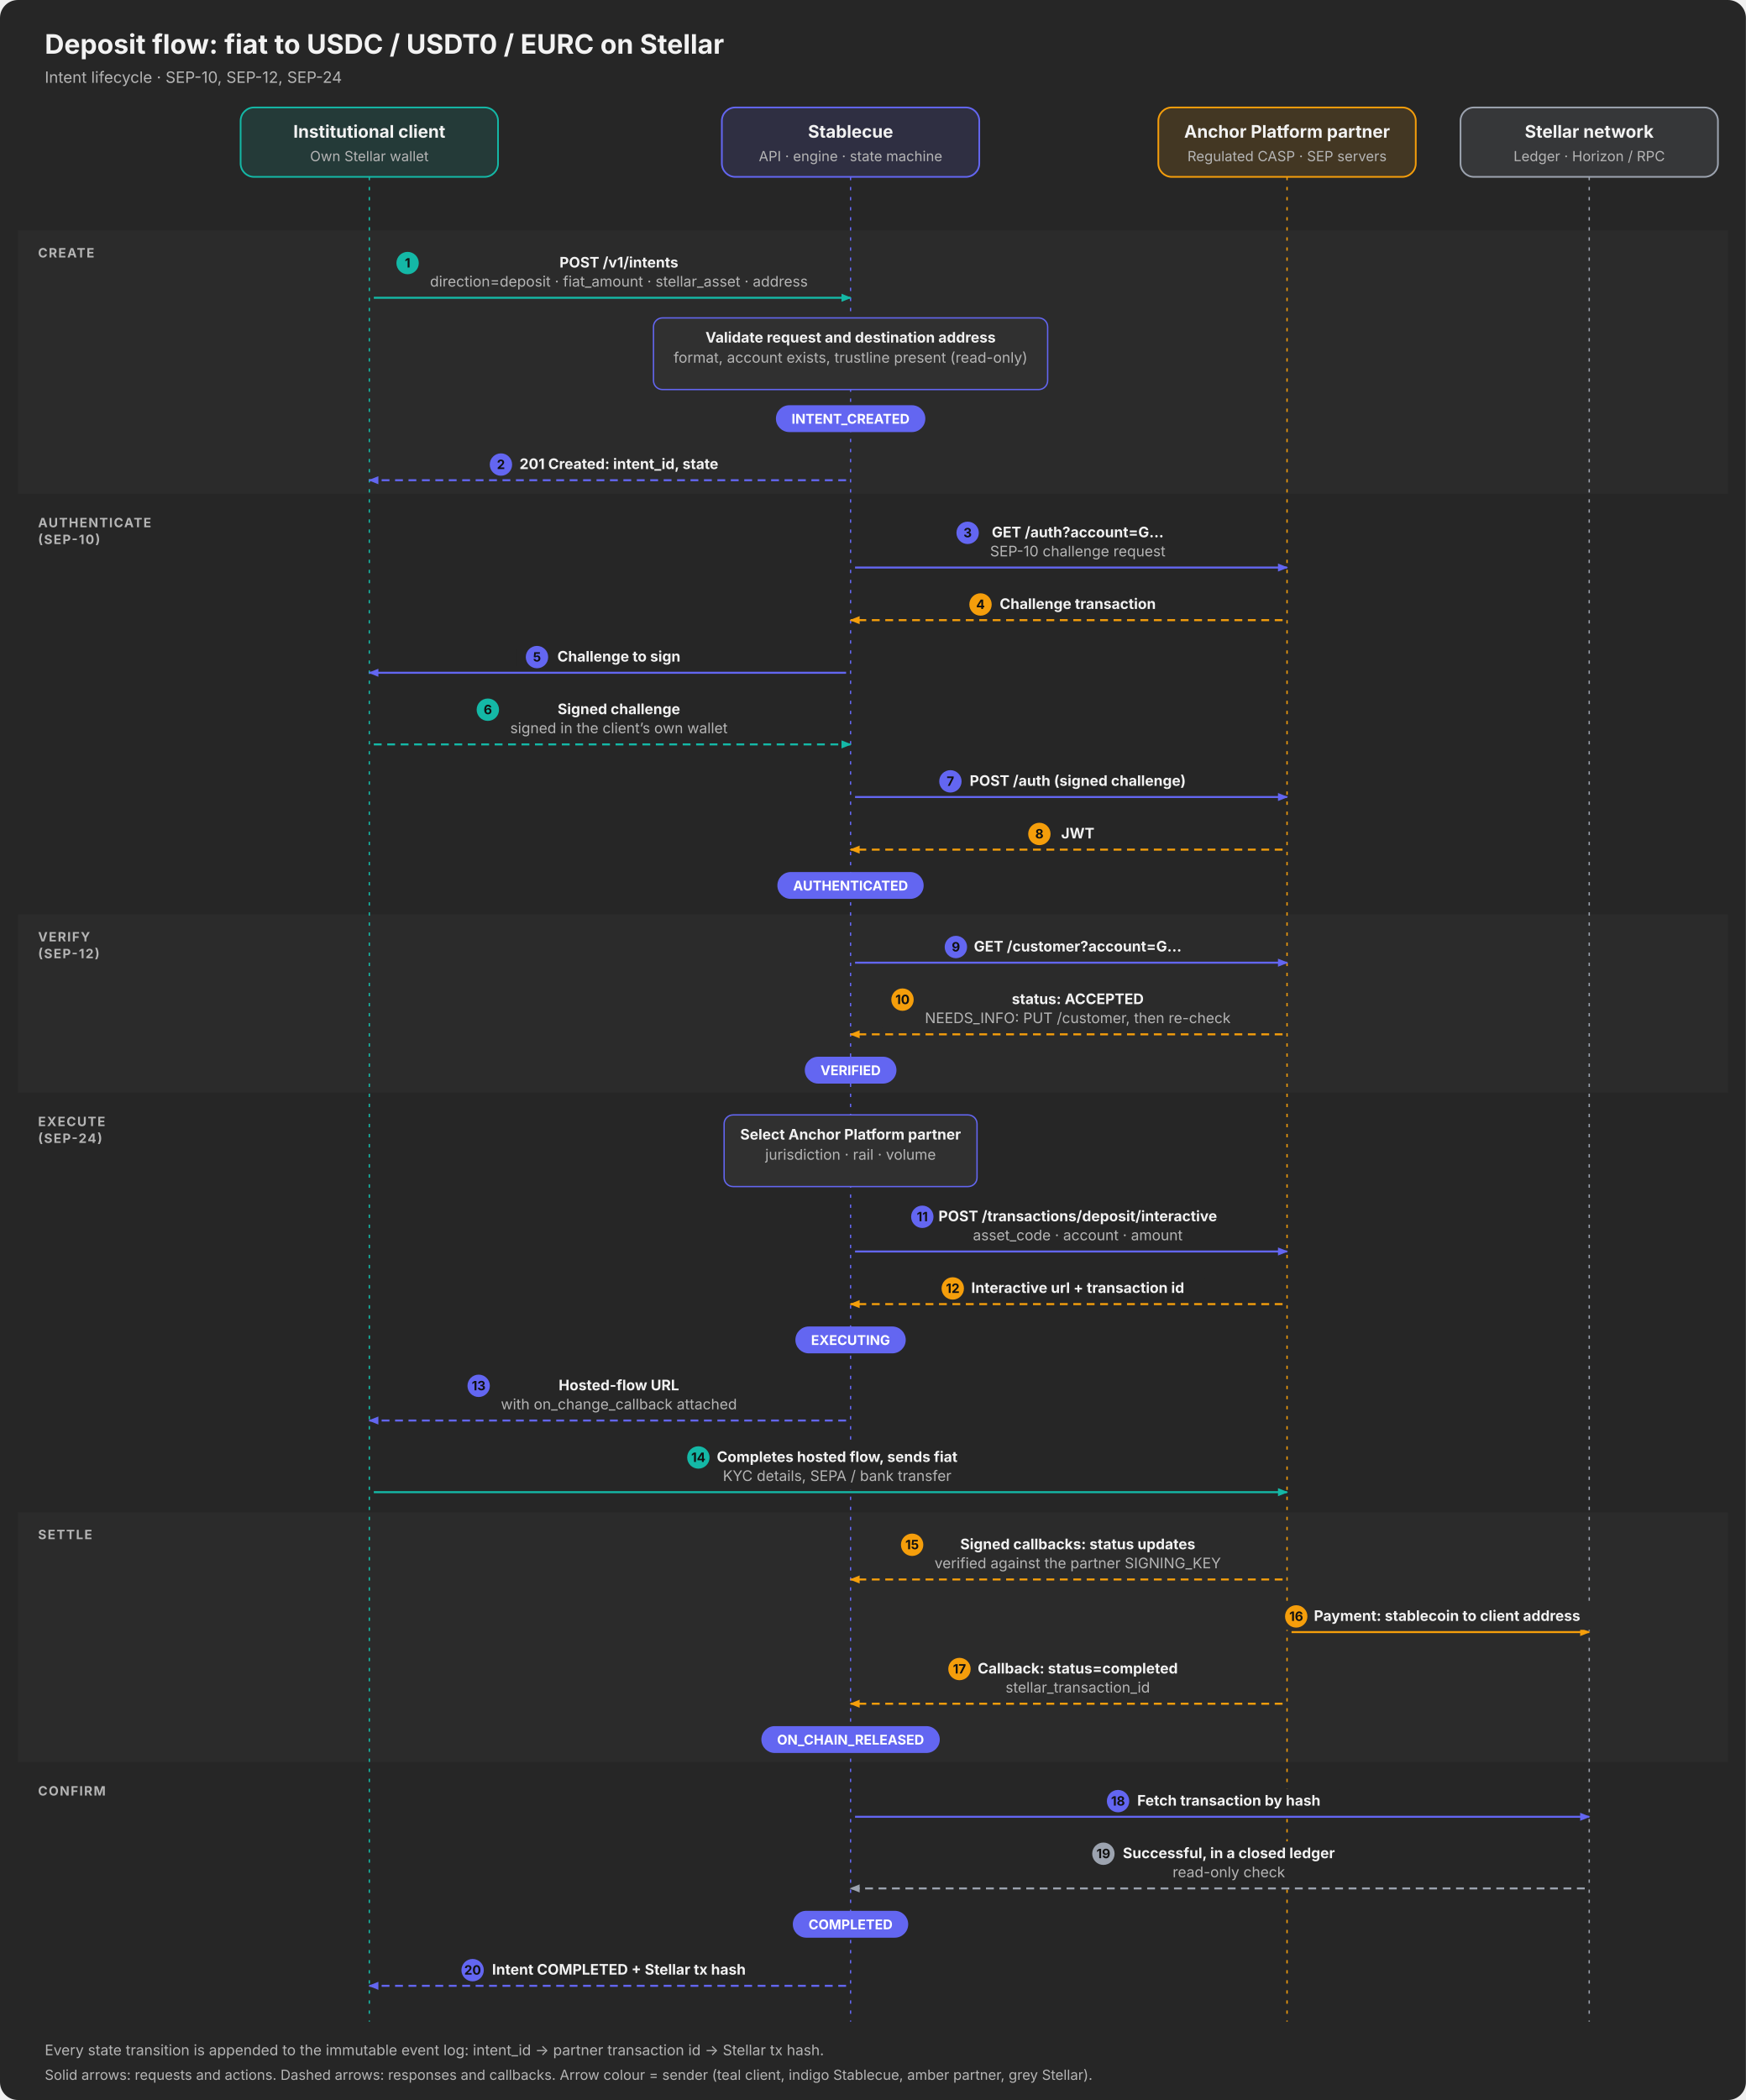
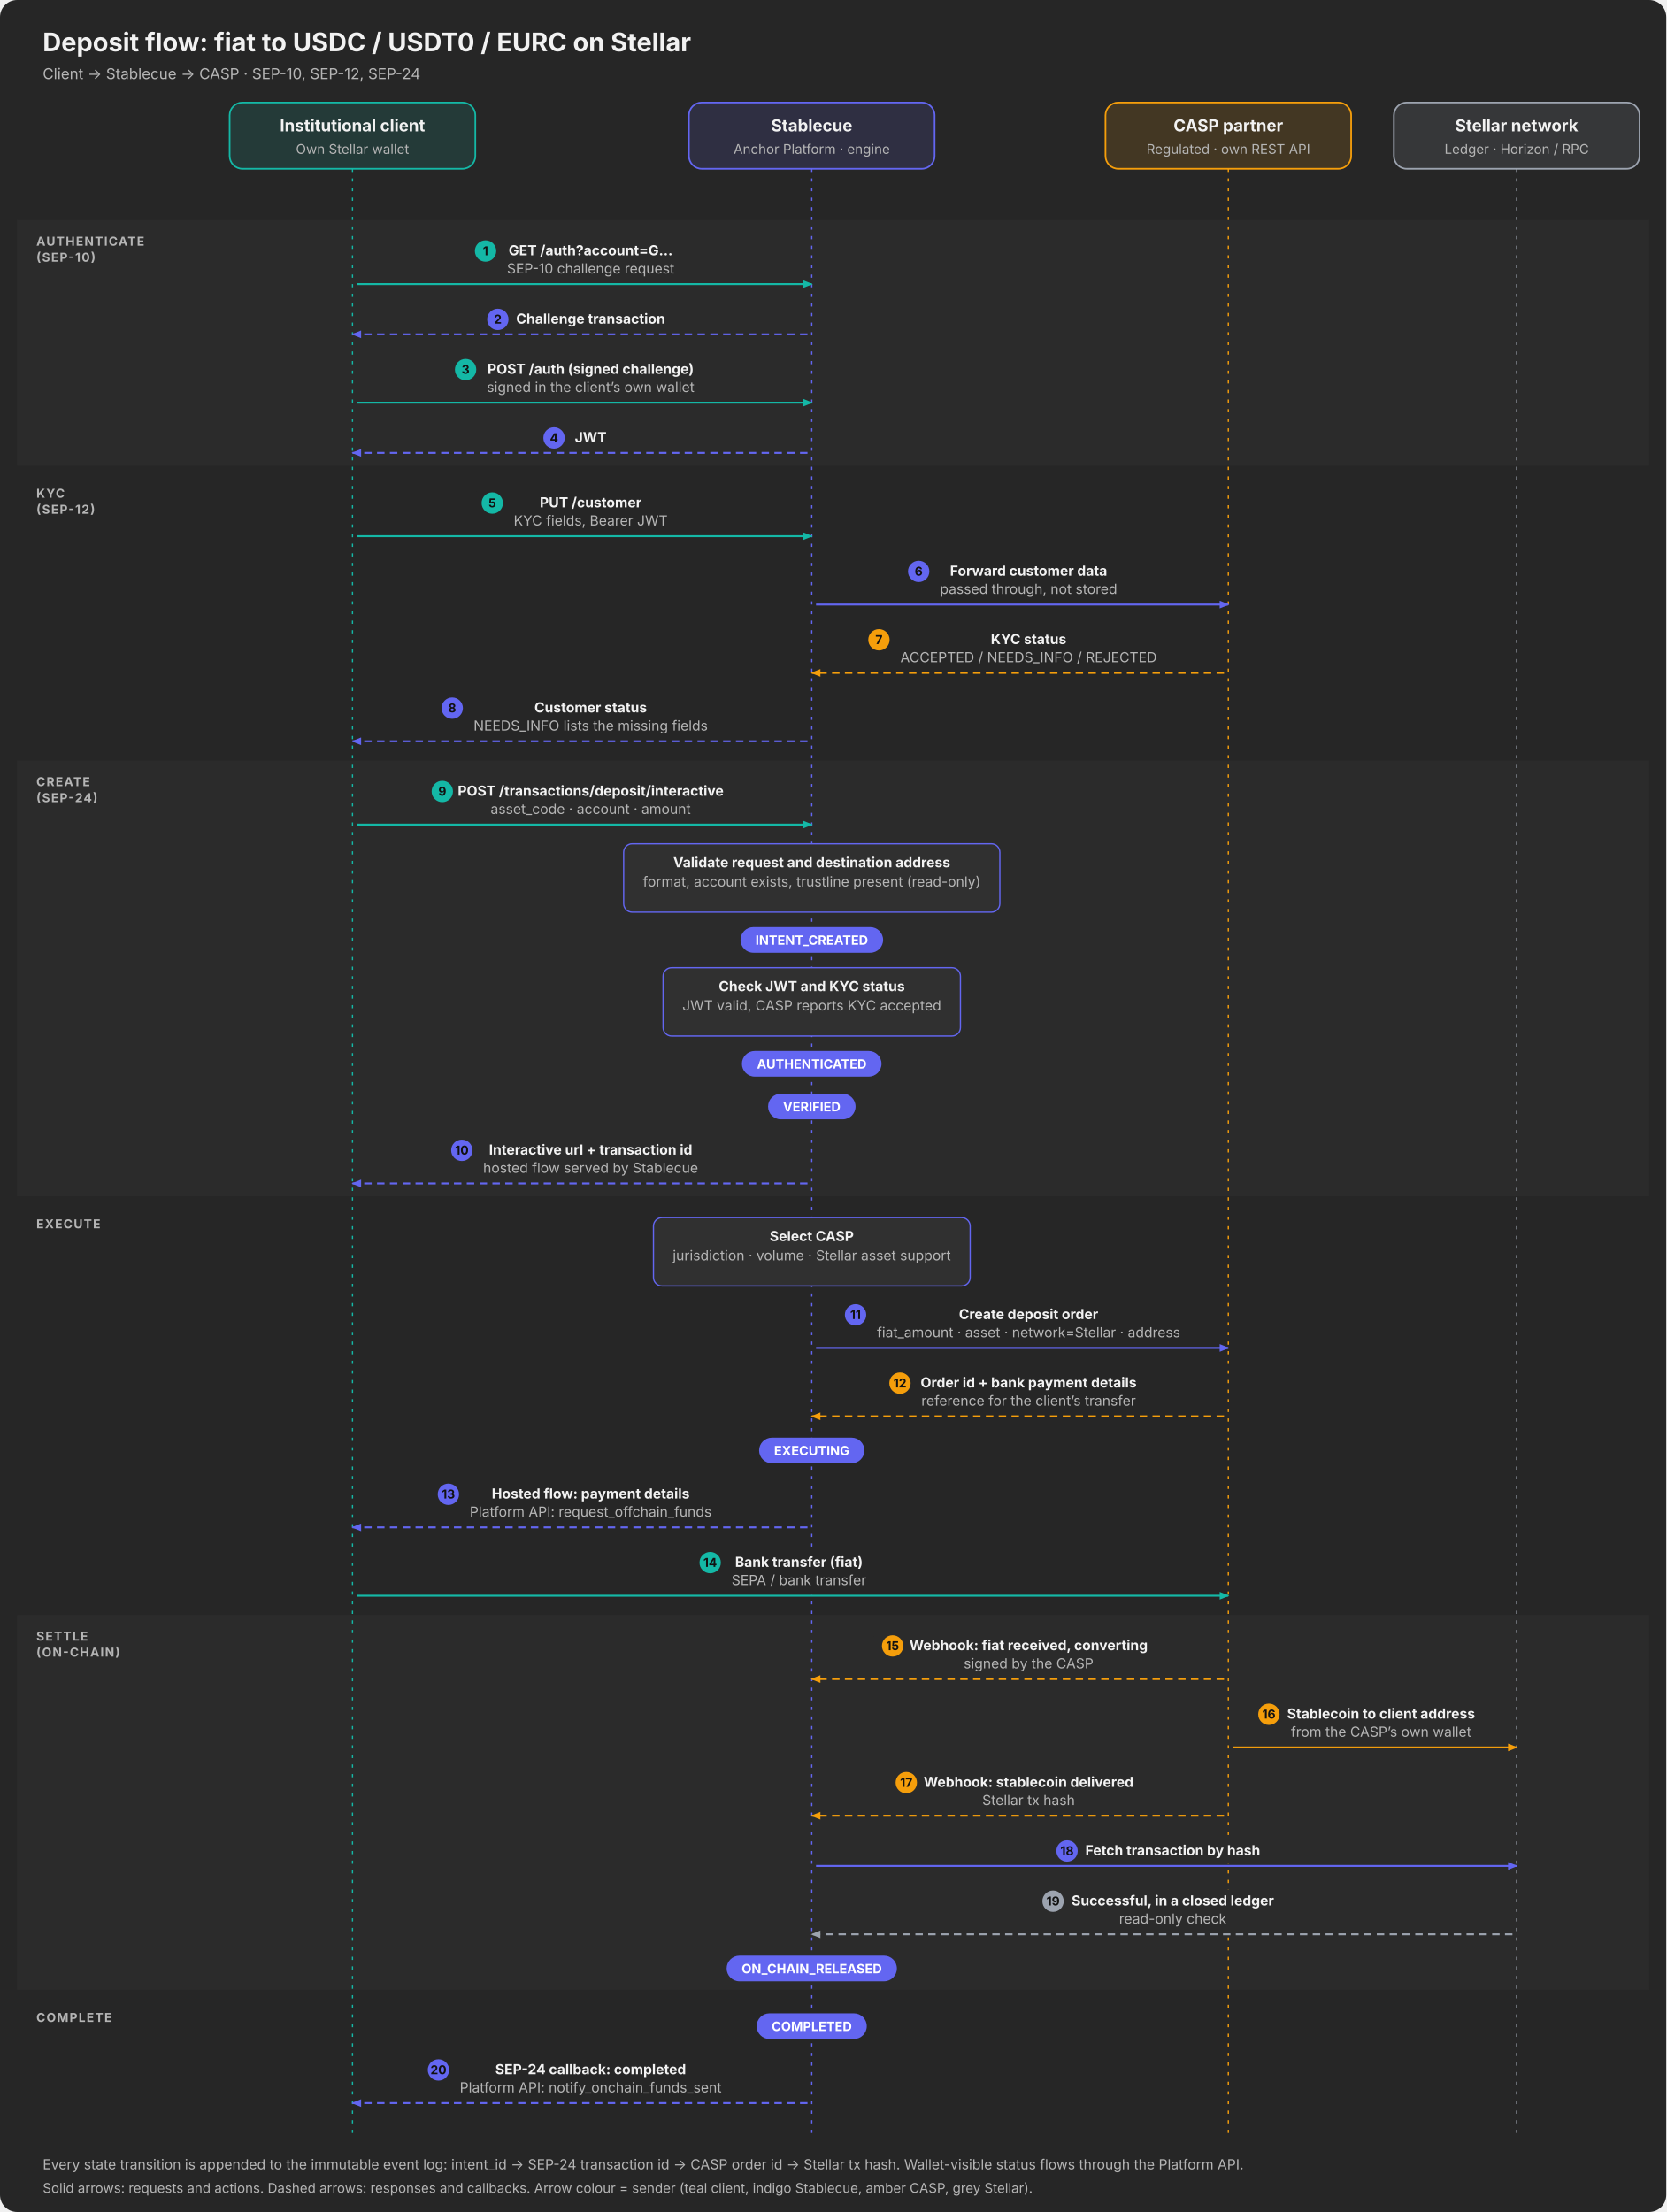
- <svg xmlns="http://www.w3.org/2000/svg" viewBox="0 0 1560 1876" width="1560" height="1876" role="img" aria-labelledby="t d" font-family="Inter, 'Segoe UI', 'Helvetica Neue', Helvetica, Arial, sans-serif">
+ <svg xmlns="http://www.w3.org/2000/svg" viewBox="0 0 1560 2071" width="1560" height="2071" role="img" aria-labelledby="t d" font-family="Inter, 'Segoe UI', 'Helvetica Neue', Helvetica, Arial, sans-serif">
  <defs>
    <marker id="ah-client" viewBox="0 0 10 10" refX="9" refY="5" markerWidth="9" markerHeight="9" markerUnits="userSpaceOnUse" orient="auto">
      <path d="M0,1 L10,5 L0,9 z" fill="#14b8a6" />
    </marker>
    <marker id="ah-sc" viewBox="0 0 10 10" refX="9" refY="5" markerWidth="9" markerHeight="9" markerUnits="userSpaceOnUse" orient="auto">
      <path d="M0,1 L10,5 L0,9 z" fill="#6366f1" />
    </marker>
    <marker id="ah-partner" viewBox="0 0 10 10" refX="9" refY="5" markerWidth="9" markerHeight="9" markerUnits="userSpaceOnUse" orient="auto">
      <path d="M0,1 L10,5 L0,9 z" fill="#f59e0b" />
    </marker>
    <marker id="ah-chain" viewBox="0 0 10 10" refX="9" refY="5" markerWidth="9" markerHeight="9" markerUnits="userSpaceOnUse" orient="auto">
      <path d="M0,1 L10,5 L0,9 z" fill="#9ca3af" />
    </marker>
    <marker id="ah-fail" viewBox="0 0 10 10" refX="9" refY="5" markerWidth="9" markerHeight="9" markerUnits="userSpaceOnUse" orient="auto">
      <path d="M0,1 L10,5 L0,9 z" fill="#f87171" />
    </marker>
  </defs>
-   <rect width="1560" height="1876" rx="16" fill="#262626" />
+   <rect width="1560" height="2071" rx="16" fill="#262626" />
  <text x="40.0" y="48.0" font-size="24" font-weight="700" fill="#f2f2f2" text-anchor="start">Deposit flow: fiat to USDC / USDT0 / EURC on Stellar</text>
-   <text x="40.0" y="74.0" font-size="14" font-weight="400" fill="#b5b5b5" text-anchor="start">Intent lifecycle  ·  SEP-10, SEP-12, SEP-24</text>
-   <rect x="16.0" y="206.0" width="1528.0" height="235.0" rx="0" fill="#2b2b2b" stroke="none" stroke-width="1.5" opacity="1" />
-   <text x="34.0" y="230.0" font-size="11.5" font-weight="700" fill="#b5b5b5" text-anchor="start" letter-spacing="1">CREATE</text>
-   <rect x="16.0" y="447.0" width="1528.0" height="364.0" rx="0" fill="#262626" stroke="none" stroke-width="1.5" opacity="1" />
-   <text x="34.0" y="471.0" font-size="11.5" font-weight="700" fill="#b5b5b5" text-anchor="start" letter-spacing="1">AUTHENTICATE</text>
-   <text x="34.0" y="486.0" font-size="11.5" font-weight="700" fill="#b5b5b5" text-anchor="start" letter-spacing="1">(SEP-10)</text>
-   <rect x="16.0" y="817.0" width="1528.0" height="159.0" rx="0" fill="#2b2b2b" stroke="none" stroke-width="1.5" opacity="1" />
-   <text x="34.0" y="841.0" font-size="11.5" font-weight="700" fill="#b5b5b5" text-anchor="start" letter-spacing="1">VERIFY</text>
-   <text x="34.0" y="856.0" font-size="11.5" font-weight="700" fill="#b5b5b5" text-anchor="start" letter-spacing="1">(SEP-12)</text>
-   <rect x="16.0" y="982.0" width="1528.0" height="363.0" rx="0" fill="#262626" stroke="none" stroke-width="1.5" opacity="1" />
-   <text x="34.0" y="1006.0" font-size="11.5" font-weight="700" fill="#b5b5b5" text-anchor="start" letter-spacing="1">EXECUTE</text>
-   <text x="34.0" y="1021.0" font-size="11.5" font-weight="700" fill="#b5b5b5" text-anchor="start" letter-spacing="1">(SEP-24)</text>
-   <rect x="16.0" y="1351.0" width="1528.0" height="223.0" rx="0" fill="#2b2b2b" stroke="none" stroke-width="1.5" opacity="1" />
-   <text x="34.0" y="1375.0" font-size="11.5" font-weight="700" fill="#b5b5b5" text-anchor="start" letter-spacing="1">SETTLE</text>
-   <rect x="16.0" y="1580.0" width="1528.0" height="212.0" rx="0" fill="#262626" stroke="none" stroke-width="1.5" opacity="1" />
-   <text x="34.0" y="1604.0" font-size="11.5" font-weight="700" fill="#b5b5b5" text-anchor="start" letter-spacing="1">CONFIRM</text>
+   <text x="40.0" y="74.0" font-size="14" font-weight="400" fill="#b5b5b5" text-anchor="start">Client → Stablecue → CASP  ·  SEP-10, SEP-12, SEP-24</text>
+   <rect x="16.0" y="206.0" width="1528.0" height="230.0" rx="0" fill="#2b2b2b" stroke="none" stroke-width="1.5" opacity="1" />
+   <text x="34.0" y="230.0" font-size="11.5" font-weight="700" fill="#b5b5b5" text-anchor="start" letter-spacing="1">AUTHENTICATE</text>
+   <text x="34.0" y="245.0" font-size="11.5" font-weight="700" fill="#b5b5b5" text-anchor="start" letter-spacing="1">(SEP-10)</text>
+   <rect x="16.0" y="442.0" width="1528.0" height="264.0" rx="0" fill="#262626" stroke="none" stroke-width="1.5" opacity="1" />
+   <text x="34.0" y="466.0" font-size="11.5" font-weight="700" fill="#b5b5b5" text-anchor="start" letter-spacing="1">KYC</text>
+   <text x="34.0" y="481.0" font-size="11.5" font-weight="700" fill="#b5b5b5" text-anchor="start" letter-spacing="1">(SEP-12)</text>
+   <rect x="16.0" y="712.0" width="1528.0" height="408.0" rx="0" fill="#2b2b2b" stroke="none" stroke-width="1.5" opacity="1" />
+   <text x="34.0" y="736.0" font-size="11.5" font-weight="700" fill="#b5b5b5" text-anchor="start" letter-spacing="1">CREATE</text>
+   <text x="34.0" y="751.0" font-size="11.5" font-weight="700" fill="#b5b5b5" text-anchor="start" letter-spacing="1">(SEP-24)</text>
+   <rect x="16.0" y="1126.0" width="1528.0" height="380.0" rx="0" fill="#262626" stroke="none" stroke-width="1.5" opacity="1" />
+   <text x="34.0" y="1150.0" font-size="11.5" font-weight="700" fill="#b5b5b5" text-anchor="start" letter-spacing="1">EXECUTE</text>
+   <rect x="16.0" y="1512.0" width="1528.0" height="351.0" rx="0" fill="#2b2b2b" stroke="none" stroke-width="1.5" opacity="1" />
+   <text x="34.0" y="1536.0" font-size="11.5" font-weight="700" fill="#b5b5b5" text-anchor="start" letter-spacing="1">SETTLE</text>
+   <text x="34.0" y="1551.0" font-size="11.5" font-weight="700" fill="#b5b5b5" text-anchor="start" letter-spacing="1">(ON-CHAIN)</text>
+   <rect x="16.0" y="1869.0" width="1528.0" height="118.0" rx="0" fill="#262626" stroke="none" stroke-width="1.5" opacity="1" />
+   <text x="34.0" y="1893.0" font-size="11.5" font-weight="700" fill="#b5b5b5" text-anchor="start" letter-spacing="1">COMPLETE</text>
  <rect x="215.0" y="96.0" width="230.0" height="62.0" rx="12" fill="#14b8a6" stroke="#14b8a6" stroke-width="1.5" opacity="0.14" />
  <rect x="215.0" y="96.0" width="230.0" height="62.0" rx="12" fill="none" stroke="#14b8a6" stroke-width="1.5" opacity="1" />
  <text x="330.0" y="123.0" font-size="15.5" font-weight="700" fill="#f2f2f2" text-anchor="middle">Institutional client</text>
  <text x="330.0" y="144.0" font-size="12.5" font-weight="400" fill="#b5b5b5" text-anchor="middle">Own Stellar wallet</text>
-   <line x1="330.0" y1="158.0" x2="330.0" y2="1806.0" stroke="#14b8a6" stroke-width="1.2" stroke-dasharray="3 6" />
+   <line x1="330.0" y1="158.0" x2="330.0" y2="2001.0" stroke="#14b8a6" stroke-width="1.2" stroke-dasharray="3 6" />
  <rect x="645.0" y="96.0" width="230.0" height="62.0" rx="12" fill="#6366f1" stroke="#6366f1" stroke-width="1.5" opacity="0.14" />
  <rect x="645.0" y="96.0" width="230.0" height="62.0" rx="12" fill="none" stroke="#6366f1" stroke-width="1.5" opacity="1" />
  <text x="760.0" y="123.0" font-size="15.5" font-weight="700" fill="#f2f2f2" text-anchor="middle">Stablecue</text>
-   <text x="760.0" y="144.0" font-size="12.5" font-weight="400" fill="#b5b5b5" text-anchor="middle">API · engine · state machine</text>
-   <line x1="760.0" y1="158.0" x2="760.0" y2="1806.0" stroke="#6366f1" stroke-width="1.2" stroke-dasharray="3 6" />
+   <text x="760.0" y="144.0" font-size="12.5" font-weight="400" fill="#b5b5b5" text-anchor="middle">Anchor Platform · engine</text>
+   <line x1="760.0" y1="158.0" x2="760.0" y2="2001.0" stroke="#6366f1" stroke-width="1.2" stroke-dasharray="3 6" />
  <rect x="1035.0" y="96.0" width="230.0" height="62.0" rx="12" fill="#f59e0b" stroke="#f59e0b" stroke-width="1.5" opacity="0.14" />
  <rect x="1035.0" y="96.0" width="230.0" height="62.0" rx="12" fill="none" stroke="#f59e0b" stroke-width="1.5" opacity="1" />
-   <text x="1150.0" y="123.0" font-size="15.5" font-weight="700" fill="#f2f2f2" text-anchor="middle">Anchor Platform partner</text>
-   <text x="1150.0" y="144.0" font-size="12.5" font-weight="400" fill="#b5b5b5" text-anchor="middle">Regulated CASP · SEP servers</text>
-   <line x1="1150.0" y1="158.0" x2="1150.0" y2="1806.0" stroke="#f59e0b" stroke-width="1.2" stroke-dasharray="3 6" />
+   <text x="1150.0" y="123.0" font-size="15.5" font-weight="700" fill="#f2f2f2" text-anchor="middle">CASP partner</text>
+   <text x="1150.0" y="144.0" font-size="12.5" font-weight="400" fill="#b5b5b5" text-anchor="middle">Regulated · own REST API</text>
+   <line x1="1150.0" y1="158.0" x2="1150.0" y2="2001.0" stroke="#f59e0b" stroke-width="1.2" stroke-dasharray="3 6" />
  <rect x="1305.0" y="96.0" width="230.0" height="62.0" rx="12" fill="#9ca3af" stroke="#9ca3af" stroke-width="1.5" opacity="0.14" />
  <rect x="1305.0" y="96.0" width="230.0" height="62.0" rx="12" fill="none" stroke="#9ca3af" stroke-width="1.5" opacity="1" />
  <text x="1420.0" y="123.0" font-size="15.5" font-weight="700" fill="#f2f2f2" text-anchor="middle">Stellar network</text>
  <text x="1420.0" y="144.0" font-size="12.5" font-weight="400" fill="#b5b5b5" text-anchor="middle">Ledger · Horizon / RPC</text>
-   <line x1="1420.0" y1="158.0" x2="1420.0" y2="1806.0" stroke="#9ca3af" stroke-width="1.2" stroke-dasharray="3 6" />
+   <line x1="1420.0" y1="158.0" x2="1420.0" y2="2001.0" stroke="#9ca3af" stroke-width="1.2" stroke-dasharray="3 6" />
  <line x1="334.0" y1="266.0" x2="760.0" y2="266.0" stroke="#14b8a6" stroke-width="1.8" marker-end="url(#ah-client)" />
-   <rect x="346.2" y="224.0" width="397.6" height="40.0" rx="4" fill="#2b2b2b" stroke="none" stroke-width="1.5" opacity="1" />
-   <text x="553.0" y="239.0" font-size="13" font-weight="700" fill="#f2f2f2" text-anchor="middle">POST /v1/intents</text>
-   <text x="553.0" y="256.0" font-size="13" font-weight="400" fill="#b5b5b5" text-anchor="middle">direction=deposit · fiat_amount · stellar_asset · address</text>
-   <circle cx="364.2" cy="235.0" r="10" fill="#14b8a6" />
-   <text x="364.2" y="239.0" font-size="11.5" font-weight="700" fill="#111" text-anchor="middle">1</text>
-   <rect x="583.9" y="284.0" width="352.2" height="64.0" rx="8" fill="#303030" stroke="#6366f1" stroke-width="1.2" opacity="1" />
-   <text x="760.0" y="306.0" font-size="13" font-weight="700" fill="#f2f2f2" text-anchor="middle">Validate request and destination address</text>
-   <text x="760.0" y="324.0" font-size="13" font-weight="400" fill="#b5b5b5" text-anchor="middle">format, account exists, trustline present (read-only)</text>
-   <rect x="693.3" y="362.0" width="133.5" height="24.0" rx="12" fill="#6366f1" stroke="none" stroke-width="1.5" opacity="1" />
-   <text x="760.0" y="378.5" font-size="12" font-weight="700" fill="#fff" text-anchor="middle">INTENT_CREATED</text>
-   <line x1="756.0" y1="429.0" x2="330.0" y2="429.0" stroke="#6366f1" stroke-width="1.8" stroke-dasharray="7 5" marker-end="url(#ah-sc)" />
-   <rect x="429.6" y="404.0" width="230.9" height="23.0" rx="4" fill="#2b2b2b" stroke="none" stroke-width="1.5" opacity="1" />
-   <text x="553.0" y="419.0" font-size="13" font-weight="700" fill="#f2f2f2" text-anchor="middle">201 Created: intent_id, state</text>
-   <circle cx="447.6" cy="415.0" r="10" fill="#6366f1" />
-   <text x="447.6" y="419.0" font-size="11.5" font-weight="700" fill="#111" text-anchor="middle">2</text>
-   <line x1="764.0" y1="507.0" x2="1150.0" y2="507.0" stroke="#6366f1" stroke-width="1.8" marker-end="url(#ah-sc)" />
-   <rect x="846.6" y="465.0" width="216.8" height="40.0" rx="4" fill="#262626" stroke="none" stroke-width="1.5" opacity="1" />
-   <text x="963.0" y="480.0" font-size="13" font-weight="700" fill="#f2f2f2" text-anchor="middle">GET /auth?account=G…</text>
-   <text x="963.0" y="497.0" font-size="13" font-weight="400" fill="#b5b5b5" text-anchor="middle">SEP-10 challenge request</text>
-   <circle cx="864.6" cy="476.0" r="10" fill="#6366f1" />
-   <text x="864.6" y="480.0" font-size="11.5" font-weight="700" fill="#111" text-anchor="middle">3</text>
-   <line x1="1146.0" y1="554.0" x2="760.0" y2="554.0" stroke="#f59e0b" stroke-width="1.8" stroke-dasharray="7 5" marker-end="url(#ah-partner)" />
-   <rect x="858.1" y="529.0" width="193.8" height="23.0" rx="4" fill="#262626" stroke="none" stroke-width="1.5" opacity="1" />
-   <text x="963.0" y="544.0" font-size="13" font-weight="700" fill="#f2f2f2" text-anchor="middle">Challenge transaction</text>
-   <circle cx="876.1" cy="540.0" r="10" fill="#f59e0b" />
-   <text x="876.1" y="544.0" font-size="11.5" font-weight="700" fill="#111" text-anchor="middle">4</text>
-   <line x1="756.0" y1="601.0" x2="330.0" y2="601.0" stroke="#6366f1" stroke-width="1.8" marker-end="url(#ah-sc)" />
-   <rect x="461.8" y="576.0" width="166.5" height="23.0" rx="4" fill="#262626" stroke="none" stroke-width="1.5" opacity="1" />
-   <text x="553.0" y="591.0" font-size="13" font-weight="700" fill="#f2f2f2" text-anchor="middle">Challenge to sign</text>
-   <circle cx="479.8" cy="587.0" r="10" fill="#6366f1" />
-   <text x="479.8" y="591.0" font-size="11.5" font-weight="700" fill="#111" text-anchor="middle">5</text>
-   <line x1="334.0" y1="665.0" x2="760.0" y2="665.0" stroke="#14b8a6" stroke-width="1.8" stroke-dasharray="7 5" marker-end="url(#ah-client)" />
-   <rect x="417.9" y="623.0" width="254.3" height="40.0" rx="4" fill="#262626" stroke="none" stroke-width="1.5" opacity="1" />
-   <text x="553.0" y="638.0" font-size="13" font-weight="700" fill="#f2f2f2" text-anchor="middle">Signed challenge</text>
-   <text x="553.0" y="655.0" font-size="13" font-weight="400" fill="#b5b5b5" text-anchor="middle">signed in the client’s own wallet</text>
-   <circle cx="435.9" cy="634.0" r="10" fill="#14b8a6" />
-   <text x="435.9" y="638.0" font-size="11.5" font-weight="700" fill="#111" text-anchor="middle">6</text>
-   <line x1="764.0" y1="712.0" x2="1150.0" y2="712.0" stroke="#6366f1" stroke-width="1.8" marker-end="url(#ah-sc)" />
-   <rect x="831.2" y="687.0" width="247.6" height="23.0" rx="4" fill="#262626" stroke="none" stroke-width="1.5" opacity="1" />
-   <text x="963.0" y="702.0" font-size="13" font-weight="700" fill="#f2f2f2" text-anchor="middle">POST /auth (signed challenge)</text>
-   <circle cx="849.2" cy="698.0" r="10" fill="#6366f1" />
-   <text x="849.2" y="702.0" font-size="11.5" font-weight="700" fill="#111" text-anchor="middle">7</text>
-   <line x1="1146.0" y1="759.0" x2="760.0" y2="759.0" stroke="#f59e0b" stroke-width="1.8" stroke-dasharray="7 5" marker-end="url(#ah-partner)" />
-   <rect x="910.7" y="734.0" width="88.6" height="23.0" rx="4" fill="#262626" stroke="none" stroke-width="1.5" opacity="1" />
-   <text x="963.0" y="749.0" font-size="13" font-weight="700" fill="#f2f2f2" text-anchor="middle">JWT</text>
-   <circle cx="928.7" cy="745.0" r="10" fill="#f59e0b" />
-   <text x="928.7" y="749.0" font-size="11.5" font-weight="700" fill="#111" text-anchor="middle">8</text>
-   <rect x="694.6" y="779.0" width="130.7" height="24.0" rx="12" fill="#6366f1" stroke="none" stroke-width="1.5" opacity="1" />
-   <text x="760.0" y="795.5" font-size="12" font-weight="700" fill="#fff" text-anchor="middle">AUTHENTICATED</text>
-   <line x1="764.0" y1="860.0" x2="1150.0" y2="860.0" stroke="#6366f1" stroke-width="1.8" marker-end="url(#ah-sc)" />
-   <rect x="836.1" y="835.0" width="237.8" height="23.0" rx="4" fill="#2b2b2b" stroke="none" stroke-width="1.5" opacity="1" />
-   <text x="963.0" y="850.0" font-size="13" font-weight="700" fill="#f2f2f2" text-anchor="middle">GET /customer?account=G…</text>
-   <circle cx="854.1" cy="846.0" r="10" fill="#6366f1" />
-   <text x="854.1" y="850.0" font-size="11.5" font-weight="700" fill="#111" text-anchor="middle">9</text>
-   <line x1="1146.0" y1="924.0" x2="760.0" y2="924.0" stroke="#f59e0b" stroke-width="1.8" stroke-dasharray="7 5" marker-end="url(#ah-partner)" />
-   <rect x="788.4" y="882.0" width="333.2" height="40.0" rx="4" fill="#2b2b2b" stroke="none" stroke-width="1.5" opacity="1" />
-   <text x="963.0" y="897.0" font-size="13" font-weight="700" fill="#f2f2f2" text-anchor="middle">status: ACCEPTED</text>
-   <text x="963.0" y="914.0" font-size="13" font-weight="400" fill="#b5b5b5" text-anchor="middle">NEEDS_INFO: PUT /customer, then re-check</text>
-   <circle cx="806.4" cy="893.0" r="10" fill="#f59e0b" />
-   <text x="806.4" y="897.0" font-size="11.5" font-weight="700" fill="#111" text-anchor="middle">10</text>
-   <rect x="719.1" y="944.0" width="81.9" height="24.0" rx="12" fill="#6366f1" stroke="none" stroke-width="1.5" opacity="1" />
-   <text x="760.0" y="960.5" font-size="12" font-weight="700" fill="#fff" text-anchor="middle">VERIFIED</text>
-   <rect x="647.0" y="996.0" width="226.0" height="64.0" rx="8" fill="#303030" stroke="#6366f1" stroke-width="1.2" opacity="1" />
-   <text x="760.0" y="1018.0" font-size="13" font-weight="700" fill="#f2f2f2" text-anchor="middle">Select Anchor Platform partner</text>
-   <text x="760.0" y="1036.0" font-size="13" font-weight="400" fill="#b5b5b5" text-anchor="middle">jurisdiction · rail · volume</text>
-   <line x1="764.0" y1="1118.0" x2="1150.0" y2="1118.0" stroke="#6366f1" stroke-width="1.8" marker-end="url(#ah-sc)" />
-   <rect x="806.1" y="1076.0" width="297.9" height="40.0" rx="4" fill="#262626" stroke="none" stroke-width="1.5" opacity="1" />
-   <text x="963.0" y="1091.0" font-size="13" font-weight="700" fill="#f2f2f2" text-anchor="middle">POST /transactions/deposit/interactive</text>
-   <text x="963.0" y="1108.0" font-size="13" font-weight="400" fill="#b5b5b5" text-anchor="middle">asset_code · account · amount</text>
-   <circle cx="824.1" cy="1087.0" r="10" fill="#6366f1" />
-   <text x="824.1" y="1091.0" font-size="11.5" font-weight="700" fill="#111" text-anchor="middle">11</text>
-   <line x1="1146.0" y1="1165.0" x2="760.0" y2="1165.0" stroke="#f59e0b" stroke-width="1.8" stroke-dasharray="7 5" marker-end="url(#ah-partner)" />
-   <rect x="833.3" y="1140.0" width="243.4" height="23.0" rx="4" fill="#262626" stroke="none" stroke-width="1.5" opacity="1" />
-   <text x="963.0" y="1155.0" font-size="13" font-weight="700" fill="#f2f2f2" text-anchor="middle">Interactive url + transaction id</text>
-   <circle cx="851.3" cy="1151.0" r="10" fill="#f59e0b" />
-   <text x="851.3" y="1155.0" font-size="11.5" font-weight="700" fill="#111" text-anchor="middle">12</text>
-   <rect x="710.7" y="1185.0" width="98.6" height="24.0" rx="12" fill="#6366f1" stroke="none" stroke-width="1.5" opacity="1" />
-   <text x="760.0" y="1201.5" font-size="12" font-weight="700" fill="#fff" text-anchor="middle">EXECUTING</text>
-   <line x1="756.0" y1="1269.0" x2="330.0" y2="1269.0" stroke="#6366f1" stroke-width="1.8" stroke-dasharray="7 5" marker-end="url(#ah-sc)" />
-   <rect x="409.7" y="1227.0" width="270.6" height="40.0" rx="4" fill="#262626" stroke="none" stroke-width="1.5" opacity="1" />
-   <text x="553.0" y="1242.0" font-size="13" font-weight="700" fill="#f2f2f2" text-anchor="middle">Hosted-flow URL</text>
-   <text x="553.0" y="1259.0" font-size="13" font-weight="400" fill="#b5b5b5" text-anchor="middle">with on_change_callback attached</text>
-   <circle cx="427.7" cy="1238.0" r="10" fill="#6366f1" />
-   <text x="427.7" y="1242.0" font-size="11.5" font-weight="700" fill="#111" text-anchor="middle">13</text>
-   <line x1="334.0" y1="1333.0" x2="1150.0" y2="1333.0" stroke="#14b8a6" stroke-width="1.8" marker-end="url(#ah-client)" />
-   <rect x="606.0" y="1291.0" width="268.0" height="40.0" rx="4" fill="#262626" stroke="none" stroke-width="1.5" opacity="1" />
-   <text x="748.0" y="1306.0" font-size="13" font-weight="700" fill="#f2f2f2" text-anchor="middle">Completes hosted flow, sends fiat</text>
-   <text x="748.0" y="1323.0" font-size="13" font-weight="400" fill="#b5b5b5" text-anchor="middle">KYC details, SEPA / bank transfer</text>
-   <circle cx="624.0" cy="1302.0" r="10" fill="#14b8a6" />
-   <text x="624.0" y="1306.0" font-size="11.5" font-weight="700" fill="#111" text-anchor="middle">14</text>
-   <line x1="1146.0" y1="1411.0" x2="760.0" y2="1411.0" stroke="#f59e0b" stroke-width="1.8" stroke-dasharray="7 5" marker-end="url(#ah-partner)" />
-   <rect x="797.0" y="1369.0" width="316.0" height="40.0" rx="4" fill="#2b2b2b" stroke="none" stroke-width="1.5" opacity="1" />
-   <text x="963.0" y="1384.0" font-size="13" font-weight="700" fill="#f2f2f2" text-anchor="middle">Signed callbacks: status updates</text>
-   <text x="963.0" y="1401.0" font-size="13" font-weight="400" fill="#b5b5b5" text-anchor="middle">verified against the partner SIGNING_KEY</text>
-   <circle cx="815.0" cy="1380.0" r="10" fill="#f59e0b" />
-   <text x="815.0" y="1384.0" font-size="11.5" font-weight="700" fill="#111" text-anchor="middle">15</text>
-   <line x1="1154.0" y1="1458.0" x2="1420.0" y2="1458.0" stroke="#f59e0b" stroke-width="1.8" marker-end="url(#ah-partner)" />
-   <rect x="1140.2" y="1433.0" width="289.6" height="23.0" rx="4" fill="#2b2b2b" stroke="none" stroke-width="1.5" opacity="1" />
-   <text x="1293.0" y="1448.0" font-size="13" font-weight="700" fill="#f2f2f2" text-anchor="middle">Payment: stablecoin to client address</text>
-   <circle cx="1158.2" cy="1444.0" r="10" fill="#f59e0b" />
-   <text x="1158.2" y="1448.0" font-size="11.5" font-weight="700" fill="#111" text-anchor="middle">16</text>
-   <line x1="1146.0" y1="1522.0" x2="760.0" y2="1522.0" stroke="#f59e0b" stroke-width="1.8" stroke-dasharray="7 5" marker-end="url(#ah-partner)" />
-   <rect x="839.3" y="1480.0" width="231.3" height="40.0" rx="4" fill="#2b2b2b" stroke="none" stroke-width="1.5" opacity="1" />
-   <text x="963.0" y="1495.0" font-size="13" font-weight="700" fill="#f2f2f2" text-anchor="middle">Callback: status=completed</text>
-   <text x="963.0" y="1512.0" font-size="13" font-weight="400" fill="#b5b5b5" text-anchor="middle">stellar_transaction_id</text>
-   <circle cx="857.3" cy="1491.0" r="10" fill="#f59e0b" />
-   <text x="857.3" y="1495.0" font-size="11.5" font-weight="700" fill="#111" text-anchor="middle">17</text>
-   <rect x="680.3" y="1542.0" width="159.4" height="24.0" rx="12" fill="#6366f1" stroke="none" stroke-width="1.5" opacity="1" />
-   <text x="760.0" y="1558.5" font-size="12" font-weight="700" fill="#fff" text-anchor="middle">ON_CHAIN_RELEASED</text>
-   <line x1="764.0" y1="1623.0" x2="1420.0" y2="1623.0" stroke="#6366f1" stroke-width="1.8" marker-end="url(#ah-sc)" />
-   <rect x="981.0" y="1598.0" width="218.1" height="23.0" rx="4" fill="#262626" stroke="none" stroke-width="1.5" opacity="1" />
-   <text x="1098.0" y="1613.0" font-size="13" font-weight="700" fill="#f2f2f2" text-anchor="middle">Fetch transaction by hash</text>
-   <circle cx="999.0" cy="1609.0" r="10" fill="#6366f1" />
-   <text x="999.0" y="1613.0" font-size="11.5" font-weight="700" fill="#111" text-anchor="middle">18</text>
-   <line x1="1416.0" y1="1687.0" x2="760.0" y2="1687.0" stroke="#9ca3af" stroke-width="1.8" stroke-dasharray="7 5" marker-end="url(#ah-chain)" />
-   <rect x="967.9" y="1645.0" width="244.2" height="40.0" rx="4" fill="#262626" stroke="none" stroke-width="1.5" opacity="1" />
-   <text x="1098.0" y="1660.0" font-size="13" font-weight="700" fill="#f2f2f2" text-anchor="middle">Successful, in a closed ledger</text>
-   <text x="1098.0" y="1677.0" font-size="13" font-weight="400" fill="#b5b5b5" text-anchor="middle">read-only check</text>
-   <circle cx="985.9" cy="1656.0" r="10" fill="#9ca3af" />
-   <text x="985.9" y="1660.0" font-size="11.5" font-weight="700" fill="#111" text-anchor="middle">19</text>
-   <rect x="708.4" y="1707.0" width="103.1" height="24.0" rx="12" fill="#6366f1" stroke="none" stroke-width="1.5" opacity="1" />
-   <text x="760.0" y="1723.5" font-size="12" font-weight="700" fill="#fff" text-anchor="middle">COMPLETED</text>
-   <line x1="756.0" y1="1774.0" x2="330.0" y2="1774.0" stroke="#6366f1" stroke-width="1.8" stroke-dasharray="7 5" marker-end="url(#ah-sc)" />
-   <rect x="404.3" y="1749.0" width="281.4" height="23.0" rx="4" fill="#262626" stroke="none" stroke-width="1.5" opacity="1" />
-   <text x="553.0" y="1764.0" font-size="13" font-weight="700" fill="#f2f2f2" text-anchor="middle">Intent COMPLETED + Stellar tx hash</text>
-   <circle cx="422.3" cy="1760.0" r="10" fill="#6366f1" />
-   <text x="422.3" y="1764.0" font-size="11.5" font-weight="700" fill="#111" text-anchor="middle">20</text>
-   <text x="40.0" y="1836.0" font-size="13" font-weight="400" fill="#b5b5b5" text-anchor="start">Every state transition is appended to the immutable event log: intent_id → partner transaction id → Stellar tx hash.</text>
-   <text x="40.0" y="1858.0" font-size="12.5" font-weight="400" fill="#b5b5b5" text-anchor="start">Solid arrows: requests and actions.  Dashed arrows: responses and callbacks.  Arrow colour = sender (teal client, indigo Stablecue, amber partner, grey Stellar).</text>
+   <rect x="436.6" y="224.0" width="216.8" height="40.0" rx="4" fill="#2b2b2b" stroke="none" stroke-width="1.5" opacity="1" />
+   <text x="553.0" y="239.0" font-size="13" font-weight="700" fill="#f2f2f2" text-anchor="middle">GET /auth?account=G…</text>
+   <text x="553.0" y="256.0" font-size="13" font-weight="400" fill="#b5b5b5" text-anchor="middle">SEP-10 challenge request</text>
+   <circle cx="454.6" cy="235.0" r="10" fill="#14b8a6" />
+   <text x="454.6" y="239.0" font-size="11.5" font-weight="700" fill="#111" text-anchor="middle">1</text>
+   <line x1="756.0" y1="313.0" x2="330.0" y2="313.0" stroke="#6366f1" stroke-width="1.8" stroke-dasharray="7 5" marker-end="url(#ah-sc)" />
+   <rect x="448.1" y="288.0" width="193.8" height="23.0" rx="4" fill="#2b2b2b" stroke="none" stroke-width="1.5" opacity="1" />
+   <text x="553.0" y="303.0" font-size="13" font-weight="700" fill="#f2f2f2" text-anchor="middle">Challenge transaction</text>
+   <circle cx="466.1" cy="299.0" r="10" fill="#6366f1" />
+   <text x="466.1" y="303.0" font-size="11.5" font-weight="700" fill="#111" text-anchor="middle">2</text>
+   <line x1="334.0" y1="377.0" x2="760.0" y2="377.0" stroke="#14b8a6" stroke-width="1.8" marker-end="url(#ah-client)" />
+   <rect x="417.9" y="335.0" width="254.3" height="40.0" rx="4" fill="#2b2b2b" stroke="none" stroke-width="1.5" opacity="1" />
+   <text x="553.0" y="350.0" font-size="13" font-weight="700" fill="#f2f2f2" text-anchor="middle">POST /auth (signed challenge)</text>
+   <text x="553.0" y="367.0" font-size="13" font-weight="400" fill="#b5b5b5" text-anchor="middle">signed in the client’s own wallet</text>
+   <circle cx="435.9" cy="346.0" r="10" fill="#14b8a6" />
+   <text x="435.9" y="350.0" font-size="11.5" font-weight="700" fill="#111" text-anchor="middle">3</text>
+   <line x1="756.0" y1="424.0" x2="330.0" y2="424.0" stroke="#6366f1" stroke-width="1.8" stroke-dasharray="7 5" marker-end="url(#ah-sc)" />
+   <rect x="500.7" y="399.0" width="88.6" height="23.0" rx="4" fill="#2b2b2b" stroke="none" stroke-width="1.5" opacity="1" />
+   <text x="553.0" y="414.0" font-size="13" font-weight="700" fill="#f2f2f2" text-anchor="middle">JWT</text>
+   <circle cx="518.7" cy="410.0" r="10" fill="#6366f1" />
+   <text x="518.7" y="414.0" font-size="11.5" font-weight="700" fill="#111" text-anchor="middle">4</text>
+   <line x1="334.0" y1="502.0" x2="760.0" y2="502.0" stroke="#14b8a6" stroke-width="1.8" marker-end="url(#ah-client)" />
+   <rect x="442.9" y="460.0" width="204.1" height="40.0" rx="4" fill="#262626" stroke="none" stroke-width="1.5" opacity="1" />
+   <text x="553.0" y="475.0" font-size="13" font-weight="700" fill="#f2f2f2" text-anchor="middle">PUT /customer</text>
+   <text x="553.0" y="492.0" font-size="13" font-weight="400" fill="#b5b5b5" text-anchor="middle">KYC fields, Bearer JWT</text>
+   <circle cx="460.9" cy="471.0" r="10" fill="#14b8a6" />
+   <text x="460.9" y="475.0" font-size="11.5" font-weight="700" fill="#111" text-anchor="middle">5</text>
+   <line x1="764.0" y1="566.0" x2="1150.0" y2="566.0" stroke="#6366f1" stroke-width="1.8" marker-end="url(#ah-sc)" />
+   <rect x="842.1" y="524.0" width="225.9" height="40.0" rx="4" fill="#262626" stroke="none" stroke-width="1.5" opacity="1" />
+   <text x="963.0" y="539.0" font-size="13" font-weight="700" fill="#f2f2f2" text-anchor="middle">Forward customer data</text>
+   <text x="963.0" y="556.0" font-size="13" font-weight="400" fill="#b5b5b5" text-anchor="middle">passed through, not stored</text>
+   <circle cx="860.1" cy="535.0" r="10" fill="#6366f1" />
+   <text x="860.1" y="539.0" font-size="11.5" font-weight="700" fill="#111" text-anchor="middle">6</text>
+   <line x1="1146.0" y1="630.0" x2="760.0" y2="630.0" stroke="#f59e0b" stroke-width="1.8" stroke-dasharray="7 5" marker-end="url(#ah-partner)" />
+   <rect x="804.9" y="588.0" width="300.1" height="40.0" rx="4" fill="#262626" stroke="none" stroke-width="1.5" opacity="1" />
+   <text x="963.0" y="603.0" font-size="13" font-weight="700" fill="#f2f2f2" text-anchor="middle">KYC status</text>
+   <text x="963.0" y="620.0" font-size="13" font-weight="400" fill="#b5b5b5" text-anchor="middle">ACCEPTED / NEEDS_INFO / REJECTED</text>
+   <circle cx="822.9" cy="599.0" r="10" fill="#f59e0b" />
+   <text x="822.9" y="603.0" font-size="11.5" font-weight="700" fill="#111" text-anchor="middle">7</text>
+   <line x1="756.0" y1="694.0" x2="330.0" y2="694.0" stroke="#6366f1" stroke-width="1.8" stroke-dasharray="7 5" marker-end="url(#ah-sc)" />
+   <rect x="405.4" y="652.0" width="279.3" height="40.0" rx="4" fill="#262626" stroke="none" stroke-width="1.5" opacity="1" />
+   <text x="553.0" y="667.0" font-size="13" font-weight="700" fill="#f2f2f2" text-anchor="middle">Customer status</text>
+   <text x="553.0" y="684.0" font-size="13" font-weight="400" fill="#b5b5b5" text-anchor="middle">NEEDS_INFO lists the missing fields</text>
+   <circle cx="423.4" cy="663.0" r="10" fill="#6366f1" />
+   <text x="423.4" y="667.0" font-size="11.5" font-weight="700" fill="#111" text-anchor="middle">8</text>
+   <line x1="334.0" y1="772.0" x2="760.0" y2="772.0" stroke="#14b8a6" stroke-width="1.8" marker-end="url(#ah-client)" />
+   <rect x="396.1" y="730.0" width="297.9" height="40.0" rx="4" fill="#2b2b2b" stroke="none" stroke-width="1.5" opacity="1" />
+   <text x="553.0" y="745.0" font-size="13" font-weight="700" fill="#f2f2f2" text-anchor="middle">POST /transactions/deposit/interactive</text>
+   <text x="553.0" y="762.0" font-size="13" font-weight="400" fill="#b5b5b5" text-anchor="middle">asset_code · account · amount</text>
+   <circle cx="414.1" cy="741.0" r="10" fill="#14b8a6" />
+   <text x="414.1" y="745.0" font-size="11.5" font-weight="700" fill="#111" text-anchor="middle">9</text>
+   <rect x="583.9" y="790.0" width="352.2" height="64.0" rx="8" fill="#303030" stroke="#6366f1" stroke-width="1.2" opacity="1" />
+   <text x="760.0" y="812.0" font-size="13" font-weight="700" fill="#f2f2f2" text-anchor="middle">Validate request and destination address</text>
+   <text x="760.0" y="830.0" font-size="13" font-weight="400" fill="#b5b5b5" text-anchor="middle">format, account exists, trustline present (read-only)</text>
+   <rect x="693.3" y="868.0" width="133.5" height="24.0" rx="12" fill="#6366f1" stroke="none" stroke-width="1.5" opacity="1" />
+   <text x="760.0" y="884.5" font-size="12" font-weight="700" fill="#fff" text-anchor="middle">INTENT_CREATED</text>
+   <rect x="620.8" y="906.0" width="278.4" height="64.0" rx="8" fill="#303030" stroke="#6366f1" stroke-width="1.2" opacity="1" />
+   <text x="760.0" y="928.0" font-size="13" font-weight="700" fill="#f2f2f2" text-anchor="middle">Check JWT and KYC status</text>
+   <text x="760.0" y="946.0" font-size="13" font-weight="400" fill="#b5b5b5" text-anchor="middle">JWT valid, CASP reports KYC accepted</text>
+   <rect x="694.6" y="984.0" width="130.7" height="24.0" rx="12" fill="#6366f1" stroke="none" stroke-width="1.5" opacity="1" />
+   <text x="760.0" y="1000.5" font-size="12" font-weight="700" fill="#fff" text-anchor="middle">AUTHENTICATED</text>
+   <rect x="719.1" y="1024.0" width="81.9" height="24.0" rx="12" fill="#6366f1" stroke="none" stroke-width="1.5" opacity="1" />
+   <text x="760.0" y="1040.5" font-size="12" font-weight="700" fill="#fff" text-anchor="middle">VERIFIED</text>
+   <line x1="756.0" y1="1108.0" x2="330.0" y2="1108.0" stroke="#6366f1" stroke-width="1.8" stroke-dasharray="7 5" marker-end="url(#ah-sc)" />
+   <rect x="414.4" y="1066.0" width="261.3" height="40.0" rx="4" fill="#2b2b2b" stroke="none" stroke-width="1.5" opacity="1" />
+   <text x="553.0" y="1081.0" font-size="13" font-weight="700" fill="#f2f2f2" text-anchor="middle">Interactive url + transaction id</text>
+   <text x="553.0" y="1098.0" font-size="13" font-weight="400" fill="#b5b5b5" text-anchor="middle">hosted flow served by Stablecue</text>
+   <circle cx="432.4" cy="1077.0" r="10" fill="#6366f1" />
+   <text x="432.4" y="1081.0" font-size="11.5" font-weight="700" fill="#111" text-anchor="middle">10</text>
+   <rect x="611.8" y="1140.0" width="296.5" height="64.0" rx="8" fill="#303030" stroke="#6366f1" stroke-width="1.2" opacity="1" />
+   <text x="760.0" y="1162.0" font-size="13" font-weight="700" fill="#f2f2f2" text-anchor="middle">Select CASP</text>
+   <text x="760.0" y="1180.0" font-size="13" font-weight="400" fill="#b5b5b5" text-anchor="middle">jurisdiction · volume · Stellar asset support</text>
+   <line x1="764.0" y1="1262.0" x2="1150.0" y2="1262.0" stroke="#6366f1" stroke-width="1.8" marker-end="url(#ah-sc)" />
+   <rect x="783.0" y="1220.0" width="344.1" height="40.0" rx="4" fill="#262626" stroke="none" stroke-width="1.5" opacity="1" />
+   <text x="963.0" y="1235.0" font-size="13" font-weight="700" fill="#f2f2f2" text-anchor="middle">Create deposit order</text>
+   <text x="963.0" y="1252.0" font-size="13" font-weight="400" fill="#b5b5b5" text-anchor="middle">fiat_amount · asset · network=Stellar · address</text>
+   <circle cx="801.0" cy="1231.0" r="10" fill="#6366f1" />
+   <text x="801.0" y="1235.0" font-size="11.5" font-weight="700" fill="#111" text-anchor="middle">11</text>
+   <line x1="1146.0" y1="1326.0" x2="760.0" y2="1326.0" stroke="#f59e0b" stroke-width="1.8" stroke-dasharray="7 5" marker-end="url(#ah-partner)" />
+   <rect x="824.6" y="1284.0" width="260.9" height="40.0" rx="4" fill="#262626" stroke="none" stroke-width="1.5" opacity="1" />
+   <text x="963.0" y="1299.0" font-size="13" font-weight="700" fill="#f2f2f2" text-anchor="middle">Order id + bank payment details</text>
+   <text x="963.0" y="1316.0" font-size="13" font-weight="400" fill="#b5b5b5" text-anchor="middle">reference for the client’s transfer</text>
+   <circle cx="842.6" cy="1295.0" r="10" fill="#f59e0b" />
+   <text x="842.6" y="1299.0" font-size="11.5" font-weight="700" fill="#111" text-anchor="middle">12</text>
+   <rect x="710.7" y="1346.0" width="98.6" height="24.0" rx="12" fill="#6366f1" stroke="none" stroke-width="1.5" opacity="1" />
+   <text x="760.0" y="1362.5" font-size="12" font-weight="700" fill="#fff" text-anchor="middle">EXECUTING</text>
+   <line x1="756.0" y1="1430.0" x2="330.0" y2="1430.0" stroke="#6366f1" stroke-width="1.8" stroke-dasharray="7 5" marker-end="url(#ah-sc)" />
+   <rect x="401.8" y="1388.0" width="286.5" height="40.0" rx="4" fill="#262626" stroke="none" stroke-width="1.5" opacity="1" />
+   <text x="553.0" y="1403.0" font-size="13" font-weight="700" fill="#f2f2f2" text-anchor="middle">Hosted flow: payment details</text>
+   <text x="553.0" y="1420.0" font-size="13" font-weight="400" fill="#b5b5b5" text-anchor="middle">Platform API: request_offchain_funds</text>
+   <circle cx="419.8" cy="1399.0" r="10" fill="#6366f1" />
+   <text x="419.8" y="1403.0" font-size="11.5" font-weight="700" fill="#111" text-anchor="middle">13</text>
+   <line x1="334.0" y1="1494.0" x2="1150.0" y2="1494.0" stroke="#14b8a6" stroke-width="1.8" marker-end="url(#ah-client)" />
+   <rect x="646.9" y="1452.0" width="186.2" height="40.0" rx="4" fill="#262626" stroke="none" stroke-width="1.5" opacity="1" />
+   <text x="748.0" y="1467.0" font-size="13" font-weight="700" fill="#f2f2f2" text-anchor="middle">Bank transfer (fiat)</text>
+   <text x="748.0" y="1484.0" font-size="13" font-weight="400" fill="#b5b5b5" text-anchor="middle">SEPA / bank transfer</text>
+   <circle cx="664.9" cy="1463.0" r="10" fill="#14b8a6" />
+   <text x="664.9" y="1467.0" font-size="11.5" font-weight="700" fill="#111" text-anchor="middle">14</text>
+   <line x1="1146.0" y1="1572.0" x2="760.0" y2="1572.0" stroke="#f59e0b" stroke-width="1.8" stroke-dasharray="7 5" marker-end="url(#ah-partner)" />
+   <rect x="817.7" y="1530.0" width="274.6" height="40.0" rx="4" fill="#2b2b2b" stroke="none" stroke-width="1.5" opacity="1" />
+   <text x="963.0" y="1545.0" font-size="13" font-weight="700" fill="#f2f2f2" text-anchor="middle">Webhook: fiat received, converting</text>
+   <text x="963.0" y="1562.0" font-size="13" font-weight="400" fill="#b5b5b5" text-anchor="middle">signed by the CASP</text>
+   <circle cx="835.7" cy="1541.0" r="10" fill="#f59e0b" />
+   <text x="835.7" y="1545.0" font-size="11.5" font-weight="700" fill="#111" text-anchor="middle">15</text>
+   <line x1="1154.0" y1="1636.0" x2="1420.0" y2="1636.0" stroke="#f59e0b" stroke-width="1.8" marker-end="url(#ah-partner)" />
+   <rect x="1170.0" y="1594.0" width="230.0" height="40.0" rx="4" fill="#2b2b2b" stroke="none" stroke-width="1.5" opacity="1" />
+   <text x="1293.0" y="1609.0" font-size="13" font-weight="700" fill="#f2f2f2" text-anchor="middle">Stablecoin to client address</text>
+   <text x="1293.0" y="1626.0" font-size="13" font-weight="400" fill="#b5b5b5" text-anchor="middle">from the CASP’s own wallet</text>
+   <circle cx="1188.0" cy="1605.0" r="10" fill="#f59e0b" />
+   <text x="1188.0" y="1609.0" font-size="11.5" font-weight="700" fill="#111" text-anchor="middle">16</text>
+   <line x1="1146.0" y1="1700.0" x2="760.0" y2="1700.0" stroke="#f59e0b" stroke-width="1.8" stroke-dasharray="7 5" marker-end="url(#ah-partner)" />
+   <rect x="830.5" y="1658.0" width="249.1" height="40.0" rx="4" fill="#2b2b2b" stroke="none" stroke-width="1.5" opacity="1" />
+   <text x="963.0" y="1673.0" font-size="13" font-weight="700" fill="#f2f2f2" text-anchor="middle">Webhook: stablecoin delivered</text>
+   <text x="963.0" y="1690.0" font-size="13" font-weight="400" fill="#b5b5b5" text-anchor="middle">Stellar tx hash</text>
+   <circle cx="848.5" cy="1669.0" r="10" fill="#f59e0b" />
+   <text x="848.5" y="1673.0" font-size="11.5" font-weight="700" fill="#111" text-anchor="middle">17</text>
+   <line x1="764.0" y1="1747.0" x2="1420.0" y2="1747.0" stroke="#6366f1" stroke-width="1.8" marker-end="url(#ah-sc)" />
+   <rect x="981.0" y="1722.0" width="218.1" height="23.0" rx="4" fill="#2b2b2b" stroke="none" stroke-width="1.5" opacity="1" />
+   <text x="1098.0" y="1737.0" font-size="13" font-weight="700" fill="#f2f2f2" text-anchor="middle">Fetch transaction by hash</text>
+   <circle cx="999.0" cy="1733.0" r="10" fill="#6366f1" />
+   <text x="999.0" y="1737.0" font-size="11.5" font-weight="700" fill="#111" text-anchor="middle">18</text>
+   <line x1="1416.0" y1="1811.0" x2="760.0" y2="1811.0" stroke="#9ca3af" stroke-width="1.8" stroke-dasharray="7 5" marker-end="url(#ah-chain)" />
+   <rect x="967.9" y="1769.0" width="244.2" height="40.0" rx="4" fill="#2b2b2b" stroke="none" stroke-width="1.5" opacity="1" />
+   <text x="1098.0" y="1784.0" font-size="13" font-weight="700" fill="#f2f2f2" text-anchor="middle">Successful, in a closed ledger</text>
+   <text x="1098.0" y="1801.0" font-size="13" font-weight="400" fill="#b5b5b5" text-anchor="middle">read-only check</text>
+   <circle cx="985.9" cy="1780.0" r="10" fill="#9ca3af" />
+   <text x="985.9" y="1784.0" font-size="11.5" font-weight="700" fill="#111" text-anchor="middle">19</text>
+   <rect x="680.3" y="1831.0" width="159.4" height="24.0" rx="12" fill="#6366f1" stroke="none" stroke-width="1.5" opacity="1" />
+   <text x="760.0" y="1847.5" font-size="12" font-weight="700" fill="#fff" text-anchor="middle">ON_CHAIN_RELEASED</text>
+   <rect x="708.4" y="1885.0" width="103.1" height="24.0" rx="12" fill="#6366f1" stroke="none" stroke-width="1.5" opacity="1" />
+   <text x="760.0" y="1901.5" font-size="12" font-weight="700" fill="#fff" text-anchor="middle">COMPLETED</text>
+   <line x1="756.0" y1="1969.0" x2="330.0" y2="1969.0" stroke="#6366f1" stroke-width="1.8" stroke-dasharray="7 5" marker-end="url(#ah-sc)" />
+   <rect x="392.5" y="1927.0" width="305.1" height="40.0" rx="4" fill="#262626" stroke="none" stroke-width="1.5" opacity="1" />
+   <text x="553.0" y="1942.0" font-size="13" font-weight="700" fill="#f2f2f2" text-anchor="middle">SEP-24 callback: completed</text>
+   <text x="553.0" y="1959.0" font-size="13" font-weight="400" fill="#b5b5b5" text-anchor="middle">Platform API: notify_onchain_funds_sent</text>
+   <circle cx="410.5" cy="1938.0" r="10" fill="#6366f1" />
+   <text x="410.5" y="1942.0" font-size="11.5" font-weight="700" fill="#111" text-anchor="middle">20</text>
+   <text x="40.0" y="2031.0" font-size="13" font-weight="400" fill="#b5b5b5" text-anchor="start">Every state transition is appended to the immutable event log: intent_id → SEP-24 transaction id → CASP order id → Stellar tx hash. Wallet-visible status flows through the Platform API.</text>
+   <text x="40.0" y="2053.0" font-size="12.5" font-weight="400" fill="#b5b5b5" text-anchor="start">Solid arrows: requests and actions.  Dashed arrows: responses and callbacks.  Arrow colour = sender (teal client, indigo Stablecue, amber CASP, grey Stellar).</text>
</svg>
